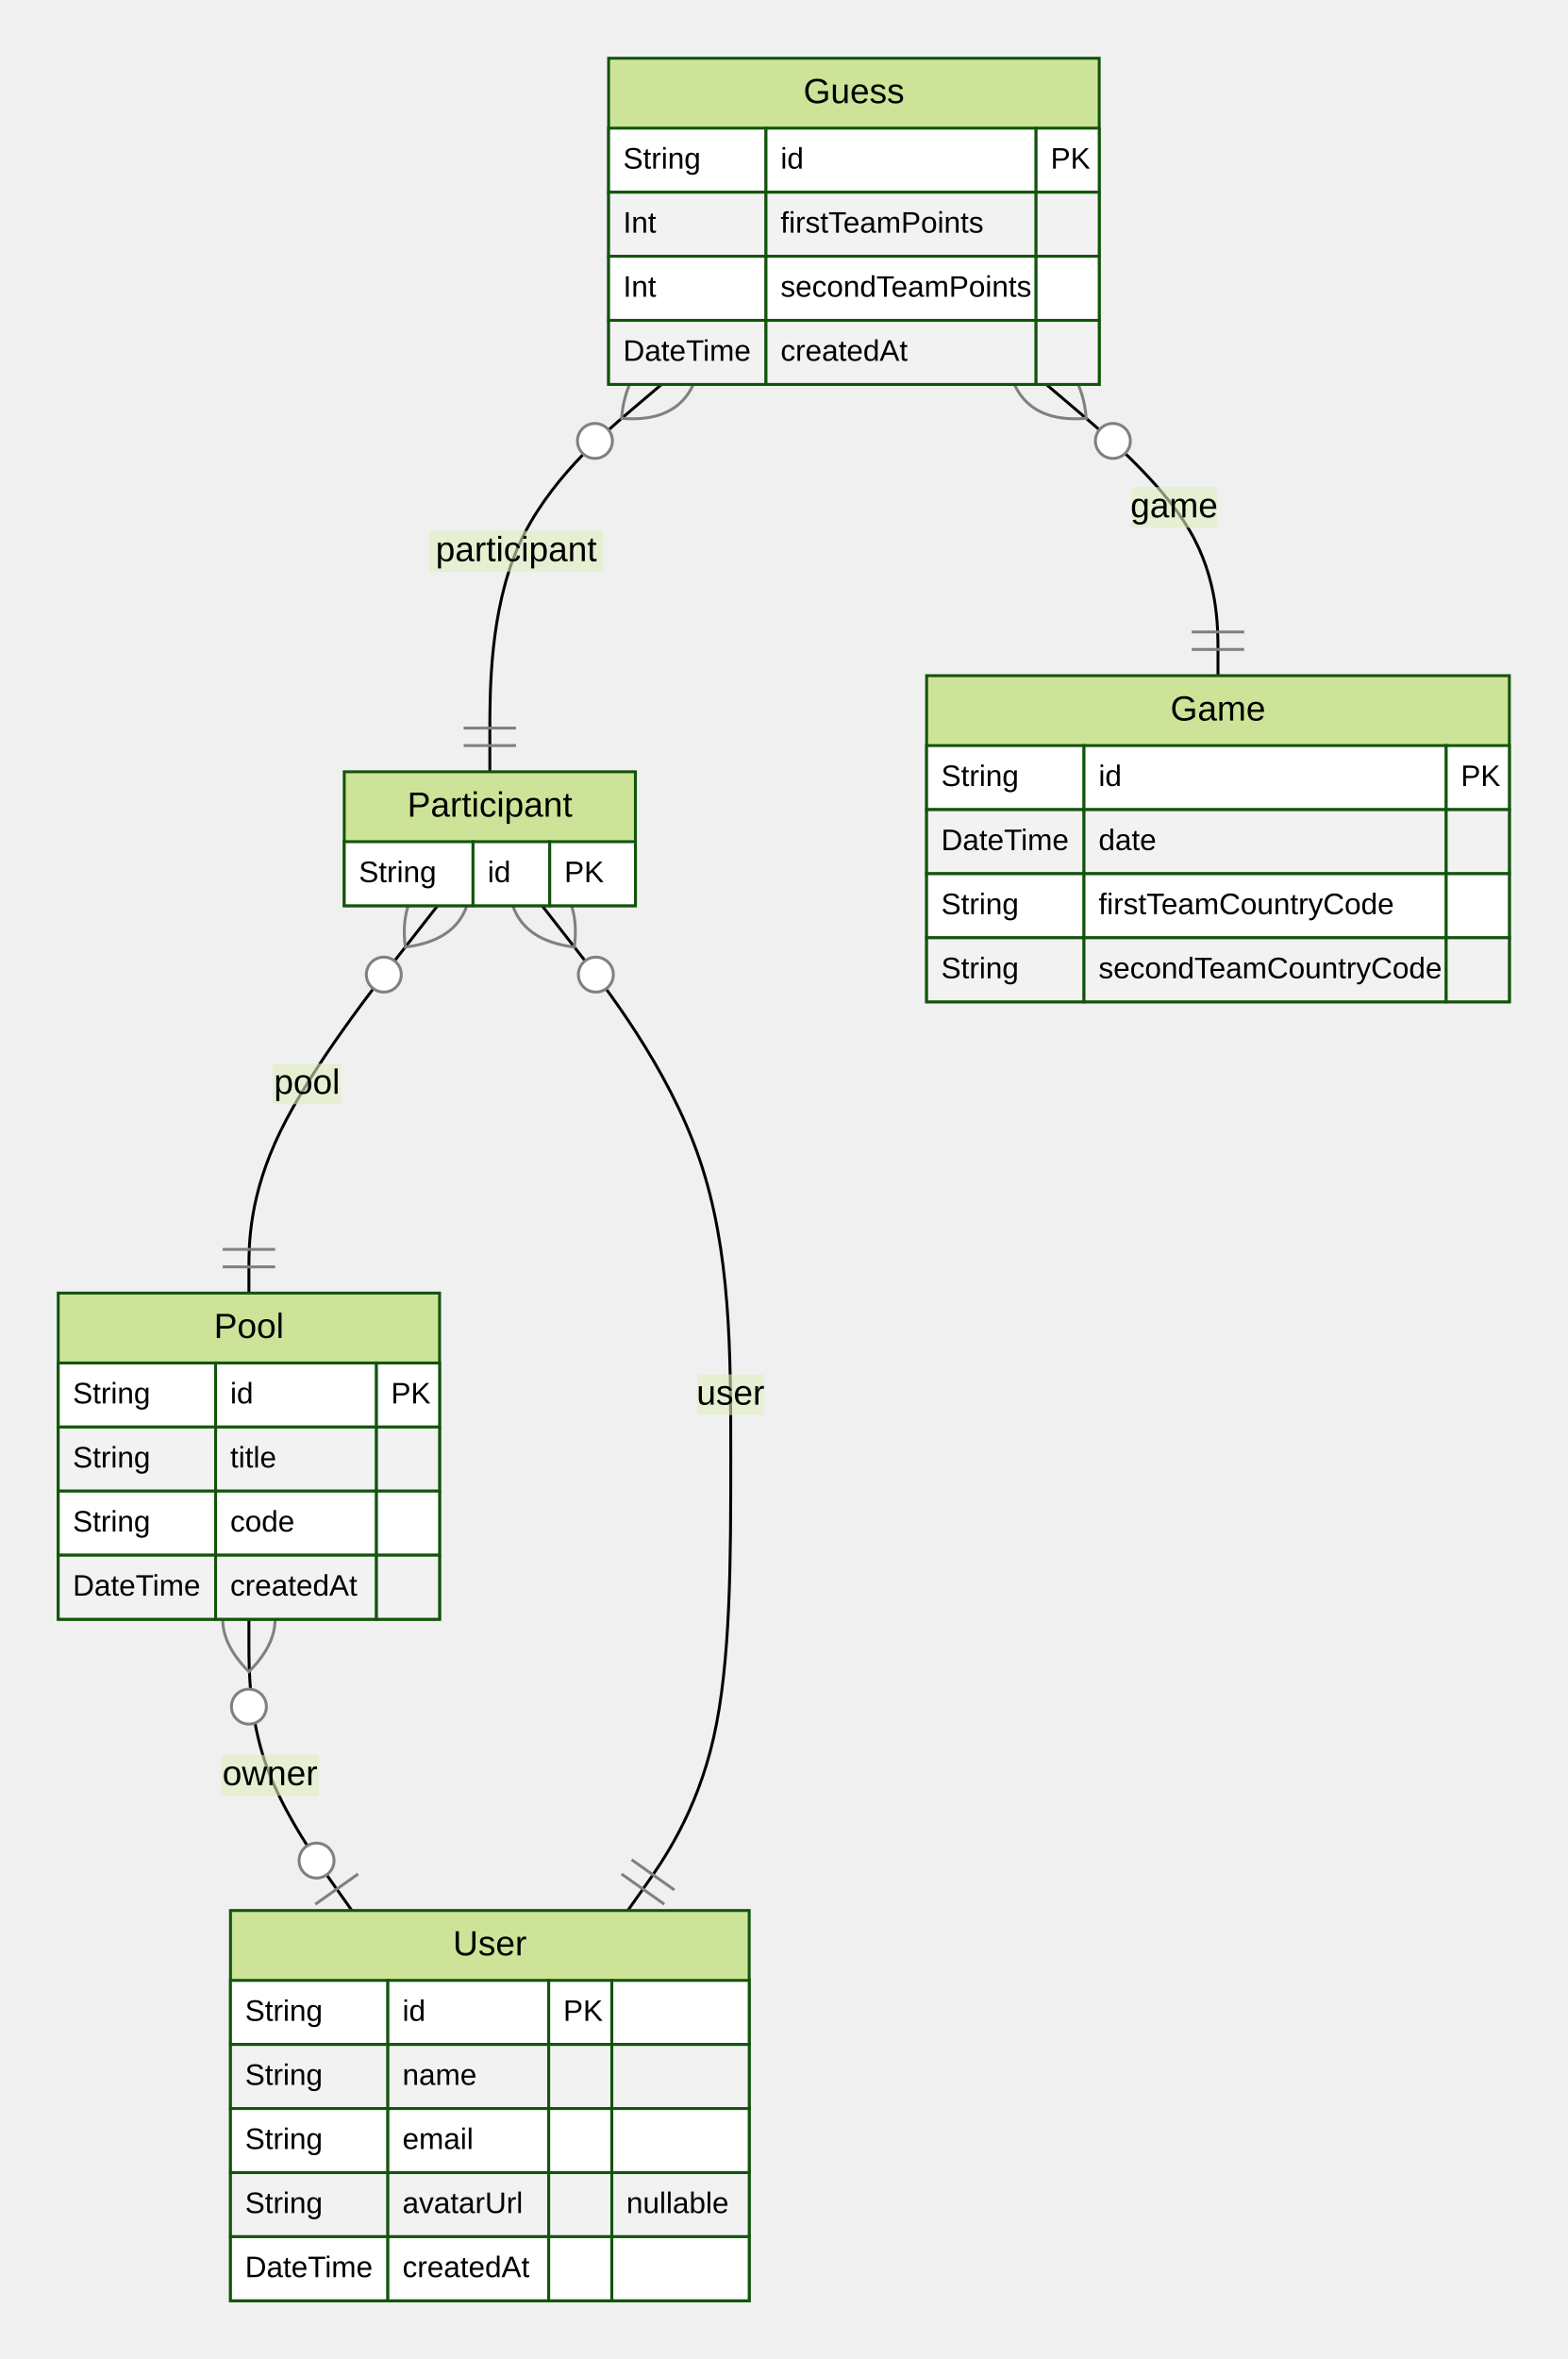
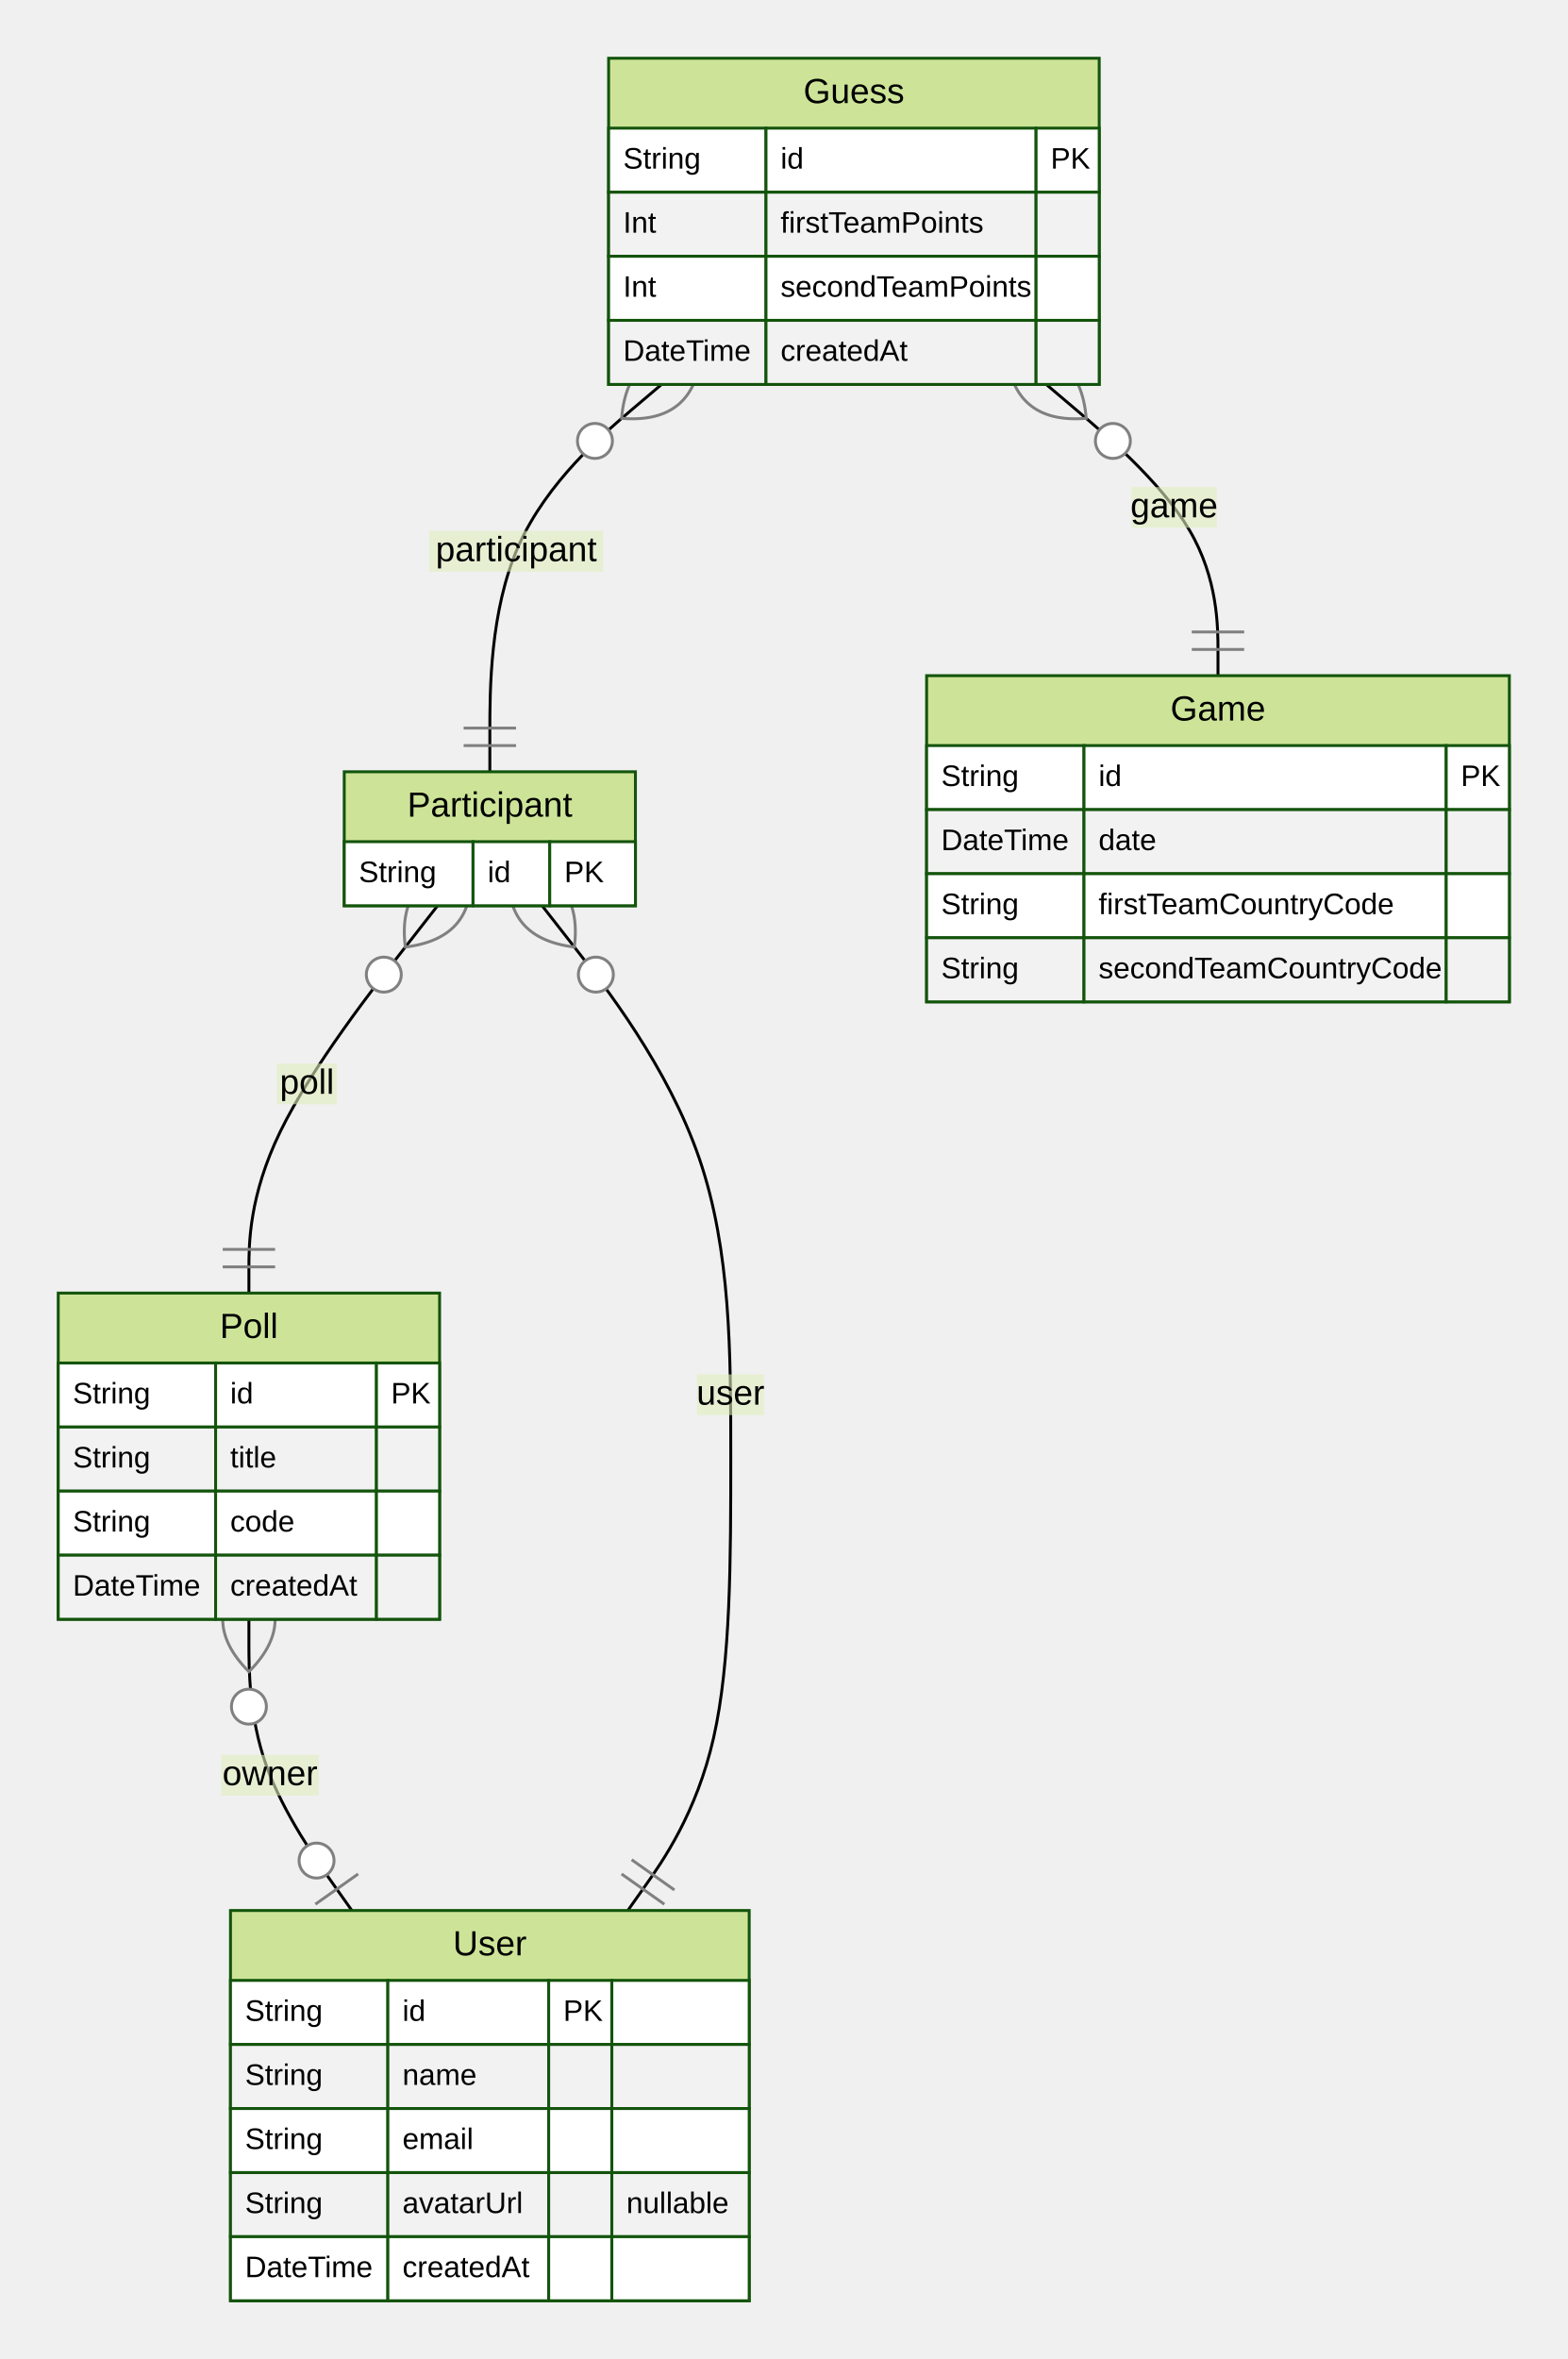
<svg xmlns="http://www.w3.org/2000/svg" aria-labelledby="chart-title-mermaid-0 chart-desc-mermaid-0" role="img" viewBox="0 0 538.347 810" style="max-width: 538.347px; background-color: white;" width="100%" id="mermaid-0">
  <style>#mermaid-0 {font-family:"trebuchet ms",verdana,arial,sans-serif;font-size:16px;fill:#000000;}#mermaid-0 .error-icon{fill:#552222;}#mermaid-0 .error-text{fill:#552222;stroke:#552222;}#mermaid-0 .edge-thickness-normal{stroke-width:2px;}#mermaid-0 .edge-thickness-thick{stroke-width:3.5px;}#mermaid-0 .edge-pattern-solid{stroke-dasharray:0;}#mermaid-0 .edge-pattern-dashed{stroke-dasharray:3;}#mermaid-0 .edge-pattern-dotted{stroke-dasharray:2;}#mermaid-0 .marker{fill:#000000;stroke:#000000;}#mermaid-0 .marker.cross{stroke:#000000;}#mermaid-0 svg{font-family:"trebuchet ms",verdana,arial,sans-serif;font-size:16px;}#mermaid-0 .entityBox{fill:#cde498;stroke:#13540c;}#mermaid-0 .attributeBoxOdd{fill:#ffffff;stroke:#13540c;}#mermaid-0 .attributeBoxEven{fill:#f2f2f2;stroke:#13540c;}#mermaid-0 .relationshipLabelBox{fill:hsl(78.158, 58.462%, 84.51%);opacity:0.7;background-color:hsl(78.158, 58.462%, 84.51%);}#mermaid-0 .relationshipLabelBox rect{opacity:0.5;}#mermaid-0 .relationshipLine{stroke:#000000;}#mermaid-0 :root{--mermaid-font-family:"trebuchet ms",verdana,arial,sans-serif;}</style>
  <g />
  <defs>
    <marker orient="auto" markerHeight="18" markerWidth="18" refY="9" refX="0" id="ONLY_ONE_START">
      <path d="M9,0 L9,18 M15,0 L15,18" fill="none" stroke="gray" />
    </marker>
  </defs>
  <defs>
    <marker orient="auto" markerHeight="18" markerWidth="18" refY="9" refX="18" id="ONLY_ONE_END">
      <path d="M3,0 L3,18 M9,0 L9,18" fill="none" stroke="gray" />
    </marker>
  </defs>
  <defs>
    <marker orient="auto" markerHeight="18" markerWidth="30" refY="9" refX="0" id="ZERO_OR_ONE_START">
      <circle r="6" cy="9" cx="21" fill="white" stroke="gray" />
      <path d="M9,0 L9,18" fill="none" stroke="gray" />
    </marker>
  </defs>
  <defs>
    <marker orient="auto" markerHeight="18" markerWidth="30" refY="9" refX="30" id="ZERO_OR_ONE_END">
      <circle r="6" cy="9" cx="9" fill="white" stroke="gray" />
      <path d="M21,0 L21,18" fill="none" stroke="gray" />
    </marker>
  </defs>
  <defs>
    <marker orient="auto" markerHeight="36" markerWidth="45" refY="18" refX="18" id="ONE_OR_MORE_START">
      <path d="M0,18 Q 18,0 36,18 Q 18,36 0,18 M42,9 L42,27" fill="none" stroke="gray" />
    </marker>
  </defs>
  <defs>
    <marker orient="auto" markerHeight="36" markerWidth="45" refY="18" refX="27" id="ONE_OR_MORE_END">
      <path d="M3,9 L3,27 M9,18 Q27,0 45,18 Q27,36 9,18" fill="none" stroke="gray" />
    </marker>
  </defs>
  <defs>
    <marker orient="auto" markerHeight="36" markerWidth="57" refY="18" refX="18" id="ZERO_OR_MORE_START">
      <circle r="6" cy="18" cx="48" fill="white" stroke="gray" />
      <path d="M0,18 Q18,0 36,18 Q18,36 0,18" fill="none" stroke="gray" />
    </marker>
  </defs>
  <defs>
    <marker orient="auto" markerHeight="36" markerWidth="57" refY="18" refX="39" id="ZERO_OR_MORE_END">
      <circle r="6" cy="18" cx="9" fill="white" stroke="gray" />
      <path d="M21,18 Q39,0 57,18 Q39,36 21,18" fill="none" stroke="gray" />
    </marker>
  </defs>
  <path marker-start="url(#ZERO_OR_MORE_START)" marker-end="url(#ZERO_OR_ONE_END)" fill="none" stroke="gray" d="M85.482,556L85.482,564.333C85.482,572.667,85.482,589.333,91.375,606C97.268,622.667,109.055,639.333,114.948,647.667L120.841,656" class="er relationshipLine" />
  <path marker-start="url(#ZERO_OR_MORE_START)" marker-end="url(#ONLY_ONE_END)" fill="none" stroke="gray" d="M186.176,311L196.974,324.833C207.772,338.667,229.368,366.333,240.166,397.833C250.964,429.333,250.964,464.667,250.964,500C250.964,535.333,250.964,570.667,245.07,596.667C239.177,622.667,227.391,639.333,221.497,647.667L215.604,656" class="er relationshipLine" />
  <path marker-start="url(#ZERO_OR_MORE_START)" marker-end="url(#ONLY_ONE_END)" fill="none" stroke="gray" d="M150.269,311L139.471,324.833C128.674,338.667,107.078,366.333,96.28,388.5C85.482,410.667,85.482,427.333,85.482,435.667L85.482,444" class="er relationshipLine" />
  <path marker-start="url(#ZERO_OR_MORE_START)" marker-end="url(#ONLY_ONE_END)" fill="none" stroke="gray" d="M227.2,132L217.37,140.333C207.541,148.667,187.882,165.333,178.052,187.5C168.223,209.667,168.223,237.333,168.223,251.167L168.223,265" class="er relationshipLine" />
  <path marker-start="url(#ZERO_OR_MORE_START)" marker-end="url(#ONLY_ONE_END)" fill="none" stroke="gray" d="M359.308,132L369.137,140.333C378.967,148.667,398.626,165.333,408.455,182C418.285,198.667,418.285,215.333,418.285,223.667L418.285,232" class="er relationshipLine" />
-   <g transform="translate(20,444 )" id="Pool">
+   <g transform="translate(20,444 )" id="Poll">
    <rect height="112" width="130.964" y="0" x="0" stroke="gray" fill-opacity="100%" fill="honeydew" class="er entityBox" />
-     <text transform="translate(65.48175,12)" style="font-family: &quot;trebuchet ms&quot;, verdana, arial, sans-serif;; font-size: 12px" text-anchor="middle" dominant-baseline="middle" y="0" x="0" id="entity-Pool" class="er entityLabel">Pool</text>
-     <rect height="22" width="54.048" y="24" x="0" stroke="gray" fill-opacity="100%" fill="honeydew" class="er attributeBoxOdd" />
-     <text transform="translate(5,35)" style="font-family: &quot;trebuchet ms&quot;, verdana, arial, sans-serif;; font-size: 10.2px" text-anchor="left" dominant-baseline="middle" y="0" x="0" id="entity-Pool-attr-1-type" class="er entityLabel">String</text>
+     <text transform="translate(65.48175,12)" style="font-family: &quot;trebuchet ms&quot;, verdana, arial, sans-serif;; font-size: 12px" text-anchor="middle" dominant-baseline="middle" y="0" x="0" id="entity-Poll" class="er entityLabel">Poll</text>
+     <rect height="22" width="54.048" y="24" x="0" stroke="gray" fill-opacity="100%" fill="honeydew" class="er attributeBoxOdd" />
+     <text transform="translate(5,35)" style="font-family: &quot;trebuchet ms&quot;, verdana, arial, sans-serif;; font-size: 10.2px" text-anchor="left" dominant-baseline="middle" y="0" x="0" id="entity-Poll-attr-1-type" class="er entityLabel">String</text>
    <rect height="22" width="55.234" y="24" x="54.048" stroke="gray" fill-opacity="100%" fill="honeydew" class="er attributeBoxOdd" />
-     <text transform="translate(59.0484,35)" style="font-family: &quot;trebuchet ms&quot;, verdana, arial, sans-serif;; font-size: 10.2px" text-anchor="left" dominant-baseline="middle" y="0" x="0" id="entity-Pool-attr-1-name" class="er entityLabel">id</text>
+     <text transform="translate(59.0484,35)" style="font-family: &quot;trebuchet ms&quot;, verdana, arial, sans-serif;; font-size: 10.2px" text-anchor="left" dominant-baseline="middle" y="0" x="0" id="entity-Poll-attr-1-name" class="er entityLabel">id</text>
    <rect height="22" width="21.681" y="24" x="109.283" stroke="gray" fill-opacity="100%" fill="honeydew" class="er attributeBoxOdd" />
-     <text transform="translate(114.2828,35)" style="font-family: &quot;trebuchet ms&quot;, verdana, arial, sans-serif;; font-size: 10.2px" text-anchor="left" dominant-baseline="middle" y="0" x="0" id="entity-Pool-attr-1-key" class="er entityLabel">PK</text>
-     <rect height="22" width="54.048" y="46" x="0" stroke="gray" fill-opacity="100%" fill="honeydew" class="er attributeBoxEven" />
-     <text transform="translate(5,57)" style="font-family: &quot;trebuchet ms&quot;, verdana, arial, sans-serif;; font-size: 10.2px" text-anchor="left" dominant-baseline="middle" y="0" x="0" id="entity-Pool-attr-2-type" class="er entityLabel">String</text>
+     <text transform="translate(114.2828,35)" style="font-family: &quot;trebuchet ms&quot;, verdana, arial, sans-serif;; font-size: 10.2px" text-anchor="left" dominant-baseline="middle" y="0" x="0" id="entity-Poll-attr-1-key" class="er entityLabel">PK</text>
+     <rect height="22" width="54.048" y="46" x="0" stroke="gray" fill-opacity="100%" fill="honeydew" class="er attributeBoxEven" />
+     <text transform="translate(5,57)" style="font-family: &quot;trebuchet ms&quot;, verdana, arial, sans-serif;; font-size: 10.2px" text-anchor="left" dominant-baseline="middle" y="0" x="0" id="entity-Poll-attr-2-type" class="er entityLabel">String</text>
    <rect height="22" width="55.234" y="46" x="54.048" stroke="gray" fill-opacity="100%" fill="honeydew" class="er attributeBoxEven" />
-     <text transform="translate(59.0484,57)" style="font-family: &quot;trebuchet ms&quot;, verdana, arial, sans-serif;; font-size: 10.2px" text-anchor="left" dominant-baseline="middle" y="0" x="0" id="entity-Pool-attr-2-name" class="er entityLabel">title</text>
+     <text transform="translate(59.0484,57)" style="font-family: &quot;trebuchet ms&quot;, verdana, arial, sans-serif;; font-size: 10.2px" text-anchor="left" dominant-baseline="middle" y="0" x="0" id="entity-Poll-attr-2-name" class="er entityLabel">title</text>
    <rect height="22" width="21.681" y="46" x="109.283" stroke="gray" fill-opacity="100%" fill="honeydew" class="er attributeBoxEven" />
-     <text transform="translate(114.2828,57)" style="font-family: &quot;trebuchet ms&quot;, verdana, arial, sans-serif;; font-size: 10.2px" text-anchor="left" dominant-baseline="middle" y="0" x="0" id="entity-Pool-attr-2-key" class="er entityLabel" />
-     <rect height="22" width="54.048" y="68" x="0" stroke="gray" fill-opacity="100%" fill="honeydew" class="er attributeBoxOdd" />
-     <text transform="translate(5,79)" style="font-family: &quot;trebuchet ms&quot;, verdana, arial, sans-serif;; font-size: 10.2px" text-anchor="left" dominant-baseline="middle" y="0" x="0" id="entity-Pool-attr-3-type" class="er entityLabel">String</text>
+     <text transform="translate(114.2828,57)" style="font-family: &quot;trebuchet ms&quot;, verdana, arial, sans-serif;; font-size: 10.2px" text-anchor="left" dominant-baseline="middle" y="0" x="0" id="entity-Poll-attr-2-key" class="er entityLabel" />
+     <rect height="22" width="54.048" y="68" x="0" stroke="gray" fill-opacity="100%" fill="honeydew" class="er attributeBoxOdd" />
+     <text transform="translate(5,79)" style="font-family: &quot;trebuchet ms&quot;, verdana, arial, sans-serif;; font-size: 10.2px" text-anchor="left" dominant-baseline="middle" y="0" x="0" id="entity-Poll-attr-3-type" class="er entityLabel">String</text>
    <rect height="22" width="55.234" y="68" x="54.048" stroke="gray" fill-opacity="100%" fill="honeydew" class="er attributeBoxOdd" />
-     <text transform="translate(59.0484,79)" style="font-family: &quot;trebuchet ms&quot;, verdana, arial, sans-serif;; font-size: 10.2px" text-anchor="left" dominant-baseline="middle" y="0" x="0" id="entity-Pool-attr-3-name" class="er entityLabel">code</text>
+     <text transform="translate(59.0484,79)" style="font-family: &quot;trebuchet ms&quot;, verdana, arial, sans-serif;; font-size: 10.2px" text-anchor="left" dominant-baseline="middle" y="0" x="0" id="entity-Poll-attr-3-name" class="er entityLabel">code</text>
    <rect height="22" width="21.681" y="68" x="109.283" stroke="gray" fill-opacity="100%" fill="honeydew" class="er attributeBoxOdd" />
-     <text transform="translate(114.2828,79)" style="font-family: &quot;trebuchet ms&quot;, verdana, arial, sans-serif;; font-size: 10.2px" text-anchor="left" dominant-baseline="middle" y="0" x="0" id="entity-Pool-attr-3-key" class="er entityLabel" />
-     <rect height="22" width="54.048" y="90" x="0" stroke="gray" fill-opacity="100%" fill="honeydew" class="er attributeBoxEven" />
-     <text transform="translate(5,101)" style="font-family: &quot;trebuchet ms&quot;, verdana, arial, sans-serif;; font-size: 10.2px" text-anchor="left" dominant-baseline="middle" y="0" x="0" id="entity-Pool-attr-4-type" class="er entityLabel">DateTime</text>
+     <text transform="translate(114.2828,79)" style="font-family: &quot;trebuchet ms&quot;, verdana, arial, sans-serif;; font-size: 10.2px" text-anchor="left" dominant-baseline="middle" y="0" x="0" id="entity-Poll-attr-3-key" class="er entityLabel" />
+     <rect height="22" width="54.048" y="90" x="0" stroke="gray" fill-opacity="100%" fill="honeydew" class="er attributeBoxEven" />
+     <text transform="translate(5,101)" style="font-family: &quot;trebuchet ms&quot;, verdana, arial, sans-serif;; font-size: 10.2px" text-anchor="left" dominant-baseline="middle" y="0" x="0" id="entity-Poll-attr-4-type" class="er entityLabel">DateTime</text>
    <rect height="22" width="55.234" y="90" x="54.048" stroke="gray" fill-opacity="100%" fill="honeydew" class="er attributeBoxEven" />
-     <text transform="translate(59.0484,101)" style="font-family: &quot;trebuchet ms&quot;, verdana, arial, sans-serif;; font-size: 10.2px" text-anchor="left" dominant-baseline="middle" y="0" x="0" id="entity-Pool-attr-4-name" class="er entityLabel">createdAt</text>
+     <text transform="translate(59.0484,101)" style="font-family: &quot;trebuchet ms&quot;, verdana, arial, sans-serif;; font-size: 10.2px" text-anchor="left" dominant-baseline="middle" y="0" x="0" id="entity-Poll-attr-4-name" class="er entityLabel">createdAt</text>
    <rect height="22" width="21.681" y="90" x="109.283" stroke="gray" fill-opacity="100%" fill="honeydew" class="er attributeBoxEven" />
-     <text transform="translate(114.2828,101)" style="font-family: &quot;trebuchet ms&quot;, verdana, arial, sans-serif;; font-size: 10.2px" text-anchor="left" dominant-baseline="middle" y="0" x="0" id="entity-Pool-attr-4-key" class="er entityLabel" />
+     <text transform="translate(114.2828,101)" style="font-family: &quot;trebuchet ms&quot;, verdana, arial, sans-serif;; font-size: 10.2px" text-anchor="left" dominant-baseline="middle" y="0" x="0" id="entity-Poll-attr-4-key" class="er entityLabel" />
  </g>
  <g transform="translate(118.2226,265 )" id="Participant">
    <rect height="46" width="100" y="0" x="0" stroke="gray" fill-opacity="100%" fill="honeydew" class="er entityBox" />
    <text transform="translate(50,12)" style="font-family: &quot;trebuchet ms&quot;, verdana, arial, sans-serif;; font-size: 12px" text-anchor="middle" dominant-baseline="middle" y="0" x="0" id="entity-Participant" class="er entityLabel">Participant</text>
    <rect height="22" width="44.231" y="24" x="0" stroke="gray" fill-opacity="100%" fill="honeydew" class="er attributeBoxOdd" />
    <text transform="translate(5,35)" style="font-family: &quot;trebuchet ms&quot;, verdana, arial, sans-serif;; font-size: 10.2px" text-anchor="left" dominant-baseline="middle" y="0" x="0" id="entity-Participant-attr-1-type" class="er entityLabel">String</text>
    <rect height="22" width="26.341" y="24" x="44.231" stroke="gray" fill-opacity="100%" fill="honeydew" class="er attributeBoxOdd" />
    <text transform="translate(49.23142,35)" style="font-family: &quot;trebuchet ms&quot;, verdana, arial, sans-serif;; font-size: 10.2px" text-anchor="left" dominant-baseline="middle" y="0" x="0" id="entity-Participant-attr-1-name" class="er entityLabel">id</text>
    <rect height="22" width="29.428" y="24" x="70.572" stroke="gray" fill-opacity="100%" fill="honeydew" class="er attributeBoxOdd" />
    <text transform="translate(75.57222,35)" style="font-family: &quot;trebuchet ms&quot;, verdana, arial, sans-serif;; font-size: 10.2px" text-anchor="left" dominant-baseline="middle" y="0" x="0" id="entity-Participant-attr-1-key" class="er entityLabel">PK</text>
  </g>
  <g transform="translate(79.1537,656 )" id="User">
    <rect height="134" width="178.138" y="0" x="0" stroke="gray" fill-opacity="100%" fill="honeydew" class="er entityBox" />
    <text transform="translate(89.06892,12)" style="font-family: &quot;trebuchet ms&quot;, verdana, arial, sans-serif;; font-size: 12px" text-anchor="middle" dominant-baseline="middle" y="0" x="0" id="entity-User" class="er entityLabel">User</text>
    <rect height="22" width="54.048" y="24" x="0" stroke="gray" fill-opacity="100%" fill="honeydew" class="er attributeBoxOdd" />
    <text transform="translate(5,35)" style="font-family: &quot;trebuchet ms&quot;, verdana, arial, sans-serif;; font-size: 10.2px" text-anchor="left" dominant-baseline="middle" y="0" x="0" id="entity-User-attr-1-type" class="er entityLabel">String</text>
    <rect height="22" width="55.234" y="24" x="54.048" stroke="gray" fill-opacity="100%" fill="honeydew" class="er attributeBoxOdd" />
    <text transform="translate(59.0484,35)" style="font-family: &quot;trebuchet ms&quot;, verdana, arial, sans-serif;; font-size: 10.2px" text-anchor="left" dominant-baseline="middle" y="0" x="0" id="entity-User-attr-1-name" class="er entityLabel">id</text>
    <rect height="22" width="21.681" y="24" x="109.283" stroke="gray" fill-opacity="100%" fill="honeydew" class="er attributeBoxOdd" />
    <text transform="translate(114.2828,35)" style="font-family: &quot;trebuchet ms&quot;, verdana, arial, sans-serif;; font-size: 10.2px" text-anchor="left" dominant-baseline="middle" y="0" x="0" id="entity-User-attr-1-key" class="er entityLabel">PK</text>
    <rect height="22" width="47.174" y="24" x="130.964" stroke="gray" fill-opacity="100%" fill="honeydew" class="er attributeBoxOdd" />
    <text transform="translate(135.9635,35)" style="font-family: &quot;trebuchet ms&quot;, verdana, arial, sans-serif;; font-size: 10.2px" text-anchor="left" dominant-baseline="middle" y="0" x="0" id="entity-User-attr-1-comment" class="er entityLabel" />
    <rect height="22" width="54.048" y="46" x="0" stroke="gray" fill-opacity="100%" fill="honeydew" class="er attributeBoxEven" />
    <text transform="translate(5,57)" style="font-family: &quot;trebuchet ms&quot;, verdana, arial, sans-serif;; font-size: 10.2px" text-anchor="left" dominant-baseline="middle" y="0" x="0" id="entity-User-attr-2-type" class="er entityLabel">String</text>
    <rect height="22" width="55.234" y="46" x="54.048" stroke="gray" fill-opacity="100%" fill="honeydew" class="er attributeBoxEven" />
    <text transform="translate(59.0484,57)" style="font-family: &quot;trebuchet ms&quot;, verdana, arial, sans-serif;; font-size: 10.2px" text-anchor="left" dominant-baseline="middle" y="0" x="0" id="entity-User-attr-2-name" class="er entityLabel">name</text>
    <rect height="22" width="21.681" y="46" x="109.283" stroke="gray" fill-opacity="100%" fill="honeydew" class="er attributeBoxEven" />
    <text transform="translate(114.2828,57)" style="font-family: &quot;trebuchet ms&quot;, verdana, arial, sans-serif;; font-size: 10.2px" text-anchor="left" dominant-baseline="middle" y="0" x="0" id="entity-User-attr-2-key" class="er entityLabel" />
    <rect height="22" width="47.174" y="46" x="130.964" stroke="gray" fill-opacity="100%" fill="honeydew" class="er attributeBoxEven" />
    <text transform="translate(135.9635,57)" style="font-family: &quot;trebuchet ms&quot;, verdana, arial, sans-serif;; font-size: 10.2px" text-anchor="left" dominant-baseline="middle" y="0" x="0" id="entity-User-attr-2-comment" class="er entityLabel" />
    <rect height="22" width="54.048" y="68" x="0" stroke="gray" fill-opacity="100%" fill="honeydew" class="er attributeBoxOdd" />
    <text transform="translate(5,79)" style="font-family: &quot;trebuchet ms&quot;, verdana, arial, sans-serif;; font-size: 10.2px" text-anchor="left" dominant-baseline="middle" y="0" x="0" id="entity-User-attr-3-type" class="er entityLabel">String</text>
    <rect height="22" width="55.234" y="68" x="54.048" stroke="gray" fill-opacity="100%" fill="honeydew" class="er attributeBoxOdd" />
    <text transform="translate(59.0484,79)" style="font-family: &quot;trebuchet ms&quot;, verdana, arial, sans-serif;; font-size: 10.2px" text-anchor="left" dominant-baseline="middle" y="0" x="0" id="entity-User-attr-3-name" class="er entityLabel">email</text>
    <rect height="22" width="21.681" y="68" x="109.283" stroke="gray" fill-opacity="100%" fill="honeydew" class="er attributeBoxOdd" />
    <text transform="translate(114.2828,79)" style="font-family: &quot;trebuchet ms&quot;, verdana, arial, sans-serif;; font-size: 10.2px" text-anchor="left" dominant-baseline="middle" y="0" x="0" id="entity-User-attr-3-key" class="er entityLabel" />
    <rect height="22" width="47.174" y="68" x="130.964" stroke="gray" fill-opacity="100%" fill="honeydew" class="er attributeBoxOdd" />
    <text transform="translate(135.9635,79)" style="font-family: &quot;trebuchet ms&quot;, verdana, arial, sans-serif;; font-size: 10.2px" text-anchor="left" dominant-baseline="middle" y="0" x="0" id="entity-User-attr-3-comment" class="er entityLabel" />
    <rect height="22" width="54.048" y="90" x="0" stroke="gray" fill-opacity="100%" fill="honeydew" class="er attributeBoxEven" />
    <text transform="translate(5,101)" style="font-family: &quot;trebuchet ms&quot;, verdana, arial, sans-serif;; font-size: 10.2px" text-anchor="left" dominant-baseline="middle" y="0" x="0" id="entity-User-attr-4-type" class="er entityLabel">String</text>
    <rect height="22" width="55.234" y="90" x="54.048" stroke="gray" fill-opacity="100%" fill="honeydew" class="er attributeBoxEven" />
    <text transform="translate(59.0484,101)" style="font-family: &quot;trebuchet ms&quot;, verdana, arial, sans-serif;; font-size: 10.2px" text-anchor="left" dominant-baseline="middle" y="0" x="0" id="entity-User-attr-4-name" class="er entityLabel">avatarUrl</text>
    <rect height="22" width="21.681" y="90" x="109.283" stroke="gray" fill-opacity="100%" fill="honeydew" class="er attributeBoxEven" />
    <text transform="translate(114.2828,101)" style="font-family: &quot;trebuchet ms&quot;, verdana, arial, sans-serif;; font-size: 10.2px" text-anchor="left" dominant-baseline="middle" y="0" x="0" id="entity-User-attr-4-key" class="er entityLabel" />
    <rect height="22" width="47.174" y="90" x="130.964" stroke="gray" fill-opacity="100%" fill="honeydew" class="er attributeBoxEven" />
    <text transform="translate(135.9635,101)" style="font-family: &quot;trebuchet ms&quot;, verdana, arial, sans-serif;; font-size: 10.2px" text-anchor="left" dominant-baseline="middle" y="0" x="0" id="entity-User-attr-4-comment" class="er entityLabel">nullable</text>
    <rect height="22" width="54.048" y="112" x="0" stroke="gray" fill-opacity="100%" fill="honeydew" class="er attributeBoxOdd" />
    <text transform="translate(5,123)" style="font-family: &quot;trebuchet ms&quot;, verdana, arial, sans-serif;; font-size: 10.2px" text-anchor="left" dominant-baseline="middle" y="0" x="0" id="entity-User-attr-5-type" class="er entityLabel">DateTime</text>
    <rect height="22" width="55.234" y="112" x="54.048" stroke="gray" fill-opacity="100%" fill="honeydew" class="er attributeBoxOdd" />
    <text transform="translate(59.0484,123)" style="font-family: &quot;trebuchet ms&quot;, verdana, arial, sans-serif;; font-size: 10.2px" text-anchor="left" dominant-baseline="middle" y="0" x="0" id="entity-User-attr-5-name" class="er entityLabel">createdAt</text>
    <rect height="22" width="21.681" y="112" x="109.283" stroke="gray" fill-opacity="100%" fill="honeydew" class="er attributeBoxOdd" />
    <text transform="translate(114.2828,123)" style="font-family: &quot;trebuchet ms&quot;, verdana, arial, sans-serif;; font-size: 10.2px" text-anchor="left" dominant-baseline="middle" y="0" x="0" id="entity-User-attr-5-key" class="er entityLabel" />
    <rect height="22" width="47.174" y="112" x="130.964" stroke="gray" fill-opacity="100%" fill="honeydew" class="er attributeBoxOdd" />
    <text transform="translate(135.9635,123)" style="font-family: &quot;trebuchet ms&quot;, verdana, arial, sans-serif;; font-size: 10.2px" text-anchor="left" dominant-baseline="middle" y="0" x="0" id="entity-User-attr-5-comment" class="er entityLabel" />
  </g>
  <g transform="translate(318.2226,232 )" id="Game">
    <rect height="112" width="200.124" y="0" x="0" stroke="gray" fill-opacity="100%" fill="honeydew" class="er entityBox" />
    <text transform="translate(100.062,12)" style="font-family: &quot;trebuchet ms&quot;, verdana, arial, sans-serif;; font-size: 12px" text-anchor="middle" dominant-baseline="middle" y="0" x="0" id="entity-Game" class="er entityLabel">Game</text>
    <rect height="22" width="54.048" y="24" x="0" stroke="gray" fill-opacity="100%" fill="honeydew" class="er attributeBoxOdd" />
    <text transform="translate(5,35)" style="font-family: &quot;trebuchet ms&quot;, verdana, arial, sans-serif;; font-size: 10.2px" text-anchor="left" dominant-baseline="middle" y="0" x="0" id="entity-Game-attr-1-type" class="er entityLabel">String</text>
    <rect height="22" width="124.395" y="24" x="54.048" stroke="gray" fill-opacity="100%" fill="honeydew" class="er attributeBoxOdd" />
    <text transform="translate(59.0484,35)" style="font-family: &quot;trebuchet ms&quot;, verdana, arial, sans-serif;; font-size: 10.2px" text-anchor="left" dominant-baseline="middle" y="0" x="0" id="entity-Game-attr-1-name" class="er entityLabel">id</text>
    <rect height="22" width="21.681" y="24" x="178.443" stroke="gray" fill-opacity="100%" fill="honeydew" class="er attributeBoxOdd" />
    <text transform="translate(183.4432,35)" style="font-family: &quot;trebuchet ms&quot;, verdana, arial, sans-serif;; font-size: 10.2px" text-anchor="left" dominant-baseline="middle" y="0" x="0" id="entity-Game-attr-1-key" class="er entityLabel">PK</text>
    <rect height="22" width="54.048" y="46" x="0" stroke="gray" fill-opacity="100%" fill="honeydew" class="er attributeBoxEven" />
    <text transform="translate(5,57)" style="font-family: &quot;trebuchet ms&quot;, verdana, arial, sans-serif;; font-size: 10.2px" text-anchor="left" dominant-baseline="middle" y="0" x="0" id="entity-Game-attr-2-type" class="er entityLabel">DateTime</text>
    <rect height="22" width="124.395" y="46" x="54.048" stroke="gray" fill-opacity="100%" fill="honeydew" class="er attributeBoxEven" />
    <text transform="translate(59.0484,57)" style="font-family: &quot;trebuchet ms&quot;, verdana, arial, sans-serif;; font-size: 10.2px" text-anchor="left" dominant-baseline="middle" y="0" x="0" id="entity-Game-attr-2-name" class="er entityLabel">date</text>
    <rect height="22" width="21.681" y="46" x="178.443" stroke="gray" fill-opacity="100%" fill="honeydew" class="er attributeBoxEven" />
    <text transform="translate(183.4432,57)" style="font-family: &quot;trebuchet ms&quot;, verdana, arial, sans-serif;; font-size: 10.2px" text-anchor="left" dominant-baseline="middle" y="0" x="0" id="entity-Game-attr-2-key" class="er entityLabel" />
    <rect height="22" width="54.048" y="68" x="0" stroke="gray" fill-opacity="100%" fill="honeydew" class="er attributeBoxOdd" />
    <text transform="translate(5,79)" style="font-family: &quot;trebuchet ms&quot;, verdana, arial, sans-serif;; font-size: 10.2px" text-anchor="left" dominant-baseline="middle" y="0" x="0" id="entity-Game-attr-3-type" class="er entityLabel">String</text>
    <rect height="22" width="124.395" y="68" x="54.048" stroke="gray" fill-opacity="100%" fill="honeydew" class="er attributeBoxOdd" />
    <text transform="translate(59.0484,79)" style="font-family: &quot;trebuchet ms&quot;, verdana, arial, sans-serif;; font-size: 10.2px" text-anchor="left" dominant-baseline="middle" y="0" x="0" id="entity-Game-attr-3-name" class="er entityLabel">firstTeamCountryCode</text>
    <rect height="22" width="21.681" y="68" x="178.443" stroke="gray" fill-opacity="100%" fill="honeydew" class="er attributeBoxOdd" />
    <text transform="translate(183.4432,79)" style="font-family: &quot;trebuchet ms&quot;, verdana, arial, sans-serif;; font-size: 10.2px" text-anchor="left" dominant-baseline="middle" y="0" x="0" id="entity-Game-attr-3-key" class="er entityLabel" />
    <rect height="22" width="54.048" y="90" x="0" stroke="gray" fill-opacity="100%" fill="honeydew" class="er attributeBoxEven" />
    <text transform="translate(5,101)" style="font-family: &quot;trebuchet ms&quot;, verdana, arial, sans-serif;; font-size: 10.2px" text-anchor="left" dominant-baseline="middle" y="0" x="0" id="entity-Game-attr-4-type" class="er entityLabel">String</text>
    <rect height="22" width="124.395" y="90" x="54.048" stroke="gray" fill-opacity="100%" fill="honeydew" class="er attributeBoxEven" />
    <text transform="translate(59.0484,101)" style="font-family: &quot;trebuchet ms&quot;, verdana, arial, sans-serif;; font-size: 10.2px" text-anchor="left" dominant-baseline="middle" y="0" x="0" id="entity-Game-attr-4-name" class="er entityLabel">secondTeamCountryCode</text>
    <rect height="22" width="21.681" y="90" x="178.443" stroke="gray" fill-opacity="100%" fill="honeydew" class="er attributeBoxEven" />
    <text transform="translate(183.4432,101)" style="font-family: &quot;trebuchet ms&quot;, verdana, arial, sans-serif;; font-size: 10.2px" text-anchor="left" dominant-baseline="middle" y="0" x="0" id="entity-Game-attr-4-key" class="er entityLabel" />
  </g>
  <g transform="translate(209.0141,20 )" id="Guess">
    <rect height="112" width="168.479" y="0" x="0" stroke="gray" fill-opacity="100%" fill="honeydew" class="er entityBox" />
    <text transform="translate(84.23956,12)" style="font-family: &quot;trebuchet ms&quot;, verdana, arial, sans-serif;; font-size: 12px" text-anchor="middle" dominant-baseline="middle" y="0" x="0" id="entity-Guess" class="er entityLabel">Guess</text>
    <rect height="22" width="54.048" y="24" x="0" stroke="gray" fill-opacity="100%" fill="honeydew" class="er attributeBoxOdd" />
    <text transform="translate(5,35)" style="font-family: &quot;trebuchet ms&quot;, verdana, arial, sans-serif;; font-size: 10.2px" text-anchor="left" dominant-baseline="middle" y="0" x="0" id="entity-Guess-attr-1-type" class="er entityLabel">String</text>
    <rect height="22" width="92.75" y="24" x="54.048" stroke="gray" fill-opacity="100%" fill="honeydew" class="er attributeBoxOdd" />
    <text transform="translate(59.0484,35)" style="font-family: &quot;trebuchet ms&quot;, verdana, arial, sans-serif;; font-size: 10.2px" text-anchor="left" dominant-baseline="middle" y="0" x="0" id="entity-Guess-attr-1-name" class="er entityLabel">id</text>
    <rect height="22" width="21.681" y="24" x="146.798" stroke="gray" fill-opacity="100%" fill="honeydew" class="er attributeBoxOdd" />
    <text transform="translate(151.7984,35)" style="font-family: &quot;trebuchet ms&quot;, verdana, arial, sans-serif;; font-size: 10.2px" text-anchor="left" dominant-baseline="middle" y="0" x="0" id="entity-Guess-attr-1-key" class="er entityLabel">PK</text>
    <rect height="22" width="54.048" y="46" x="0" stroke="gray" fill-opacity="100%" fill="honeydew" class="er attributeBoxEven" />
    <text transform="translate(5,57)" style="font-family: &quot;trebuchet ms&quot;, verdana, arial, sans-serif;; font-size: 10.2px" text-anchor="left" dominant-baseline="middle" y="0" x="0" id="entity-Guess-attr-2-type" class="er entityLabel">Int</text>
    <rect height="22" width="92.75" y="46" x="54.048" stroke="gray" fill-opacity="100%" fill="honeydew" class="er attributeBoxEven" />
    <text transform="translate(59.0484,57)" style="font-family: &quot;trebuchet ms&quot;, verdana, arial, sans-serif;; font-size: 10.2px" text-anchor="left" dominant-baseline="middle" y="0" x="0" id="entity-Guess-attr-2-name" class="er entityLabel">firstTeamPoints</text>
    <rect height="22" width="21.681" y="46" x="146.798" stroke="gray" fill-opacity="100%" fill="honeydew" class="er attributeBoxEven" />
    <text transform="translate(151.7984,57)" style="font-family: &quot;trebuchet ms&quot;, verdana, arial, sans-serif;; font-size: 10.2px" text-anchor="left" dominant-baseline="middle" y="0" x="0" id="entity-Guess-attr-2-key" class="er entityLabel" />
    <rect height="22" width="54.048" y="68" x="0" stroke="gray" fill-opacity="100%" fill="honeydew" class="er attributeBoxOdd" />
    <text transform="translate(5,79)" style="font-family: &quot;trebuchet ms&quot;, verdana, arial, sans-serif;; font-size: 10.2px" text-anchor="left" dominant-baseline="middle" y="0" x="0" id="entity-Guess-attr-3-type" class="er entityLabel">Int</text>
    <rect height="22" width="92.75" y="68" x="54.048" stroke="gray" fill-opacity="100%" fill="honeydew" class="er attributeBoxOdd" />
    <text transform="translate(59.0484,79)" style="font-family: &quot;trebuchet ms&quot;, verdana, arial, sans-serif;; font-size: 10.2px" text-anchor="left" dominant-baseline="middle" y="0" x="0" id="entity-Guess-attr-3-name" class="er entityLabel">secondTeamPoints</text>
    <rect height="22" width="21.681" y="68" x="146.798" stroke="gray" fill-opacity="100%" fill="honeydew" class="er attributeBoxOdd" />
    <text transform="translate(151.7984,79)" style="font-family: &quot;trebuchet ms&quot;, verdana, arial, sans-serif;; font-size: 10.2px" text-anchor="left" dominant-baseline="middle" y="0" x="0" id="entity-Guess-attr-3-key" class="er entityLabel" />
    <rect height="22" width="54.048" y="90" x="0" stroke="gray" fill-opacity="100%" fill="honeydew" class="er attributeBoxEven" />
    <text transform="translate(5,101)" style="font-family: &quot;trebuchet ms&quot;, verdana, arial, sans-serif;; font-size: 10.2px" text-anchor="left" dominant-baseline="middle" y="0" x="0" id="entity-Guess-attr-4-type" class="er entityLabel">DateTime</text>
    <rect height="22" width="92.75" y="90" x="54.048" stroke="gray" fill-opacity="100%" fill="honeydew" class="er attributeBoxEven" />
    <text transform="translate(59.0484,101)" style="font-family: &quot;trebuchet ms&quot;, verdana, arial, sans-serif;; font-size: 10.2px" text-anchor="left" dominant-baseline="middle" y="0" x="0" id="entity-Guess-attr-4-name" class="er entityLabel">createdAt</text>
    <rect height="22" width="21.681" y="90" x="146.798" stroke="gray" fill-opacity="100%" fill="honeydew" class="er attributeBoxEven" />
    <text transform="translate(151.7984,101)" style="font-family: &quot;trebuchet ms&quot;, verdana, arial, sans-serif;; font-size: 10.2px" text-anchor="left" dominant-baseline="middle" y="0" x="0" id="entity-Guess-attr-4-key" class="er entityLabel" />
  </g>
  <rect fill-opacity="85%" fill="white" height="14" width="33.471" y="602.554" x="75.983" class="er relationshipLabelBox" />
  <text style="font-family: &quot;trebuchet ms&quot;, verdana, arial, sans-serif;; font-size: 12px" dominant-baseline="middle" text-anchor="middle" y="609.554" x="92.718" id="rel1" class="er relationshipLabel">owner</text>
  <rect fill-opacity="85%" fill="white" height="14" width="22.959" y="471.913" x="239.398" class="er relationshipLabelBox" />
  <text style="font-family: &quot;trebuchet ms&quot;, verdana, arial, sans-serif;; font-size: 12px" dominant-baseline="middle" text-anchor="middle" y="478.913" x="250.878" id="rel2" class="er relationshipLabel">user</text>
-   <rect fill-opacity="85%" fill="white" height="14" width="23.564" y="365.183" x="93.637" class="er relationshipLabelBox" />
-   <text style="font-family: &quot;trebuchet ms&quot;, verdana, arial, sans-serif;; font-size: 12px" dominant-baseline="middle" text-anchor="middle" y="372.183" x="105.419" id="rel3" class="er relationshipLabel">pool</text>
+   <rect fill-opacity="85%" fill="white" height="14" width="20.664" y="365.183" x="95.087" class="er relationshipLabelBox" />
+   <text style="font-family: &quot;trebuchet ms&quot;, verdana, arial, sans-serif;; font-size: 12px" dominant-baseline="middle" text-anchor="middle" y="372.183" x="105.419" id="rel3" class="er relationshipLabel">poll</text>
  <rect fill-opacity="85%" fill="white" height="14" width="59.744" y="182.29" x="147.412" class="er relationshipLabelBox" />
  <text style="font-family: &quot;trebuchet ms&quot;, verdana, arial, sans-serif;; font-size: 12px" dominant-baseline="middle" text-anchor="middle" y="189.29" x="177.284" id="rel4" class="er relationshipLabel">participant</text>
  <rect fill-opacity="85%" fill="white" height="14" width="29.289" y="167.246" x="388.578" class="er relationshipLabelBox" />
  <text style="font-family: &quot;trebuchet ms&quot;, verdana, arial, sans-serif;; font-size: 12px" dominant-baseline="middle" text-anchor="middle" y="174.246" x="403.223" id="rel5" class="er relationshipLabel">game</text>
</svg>
